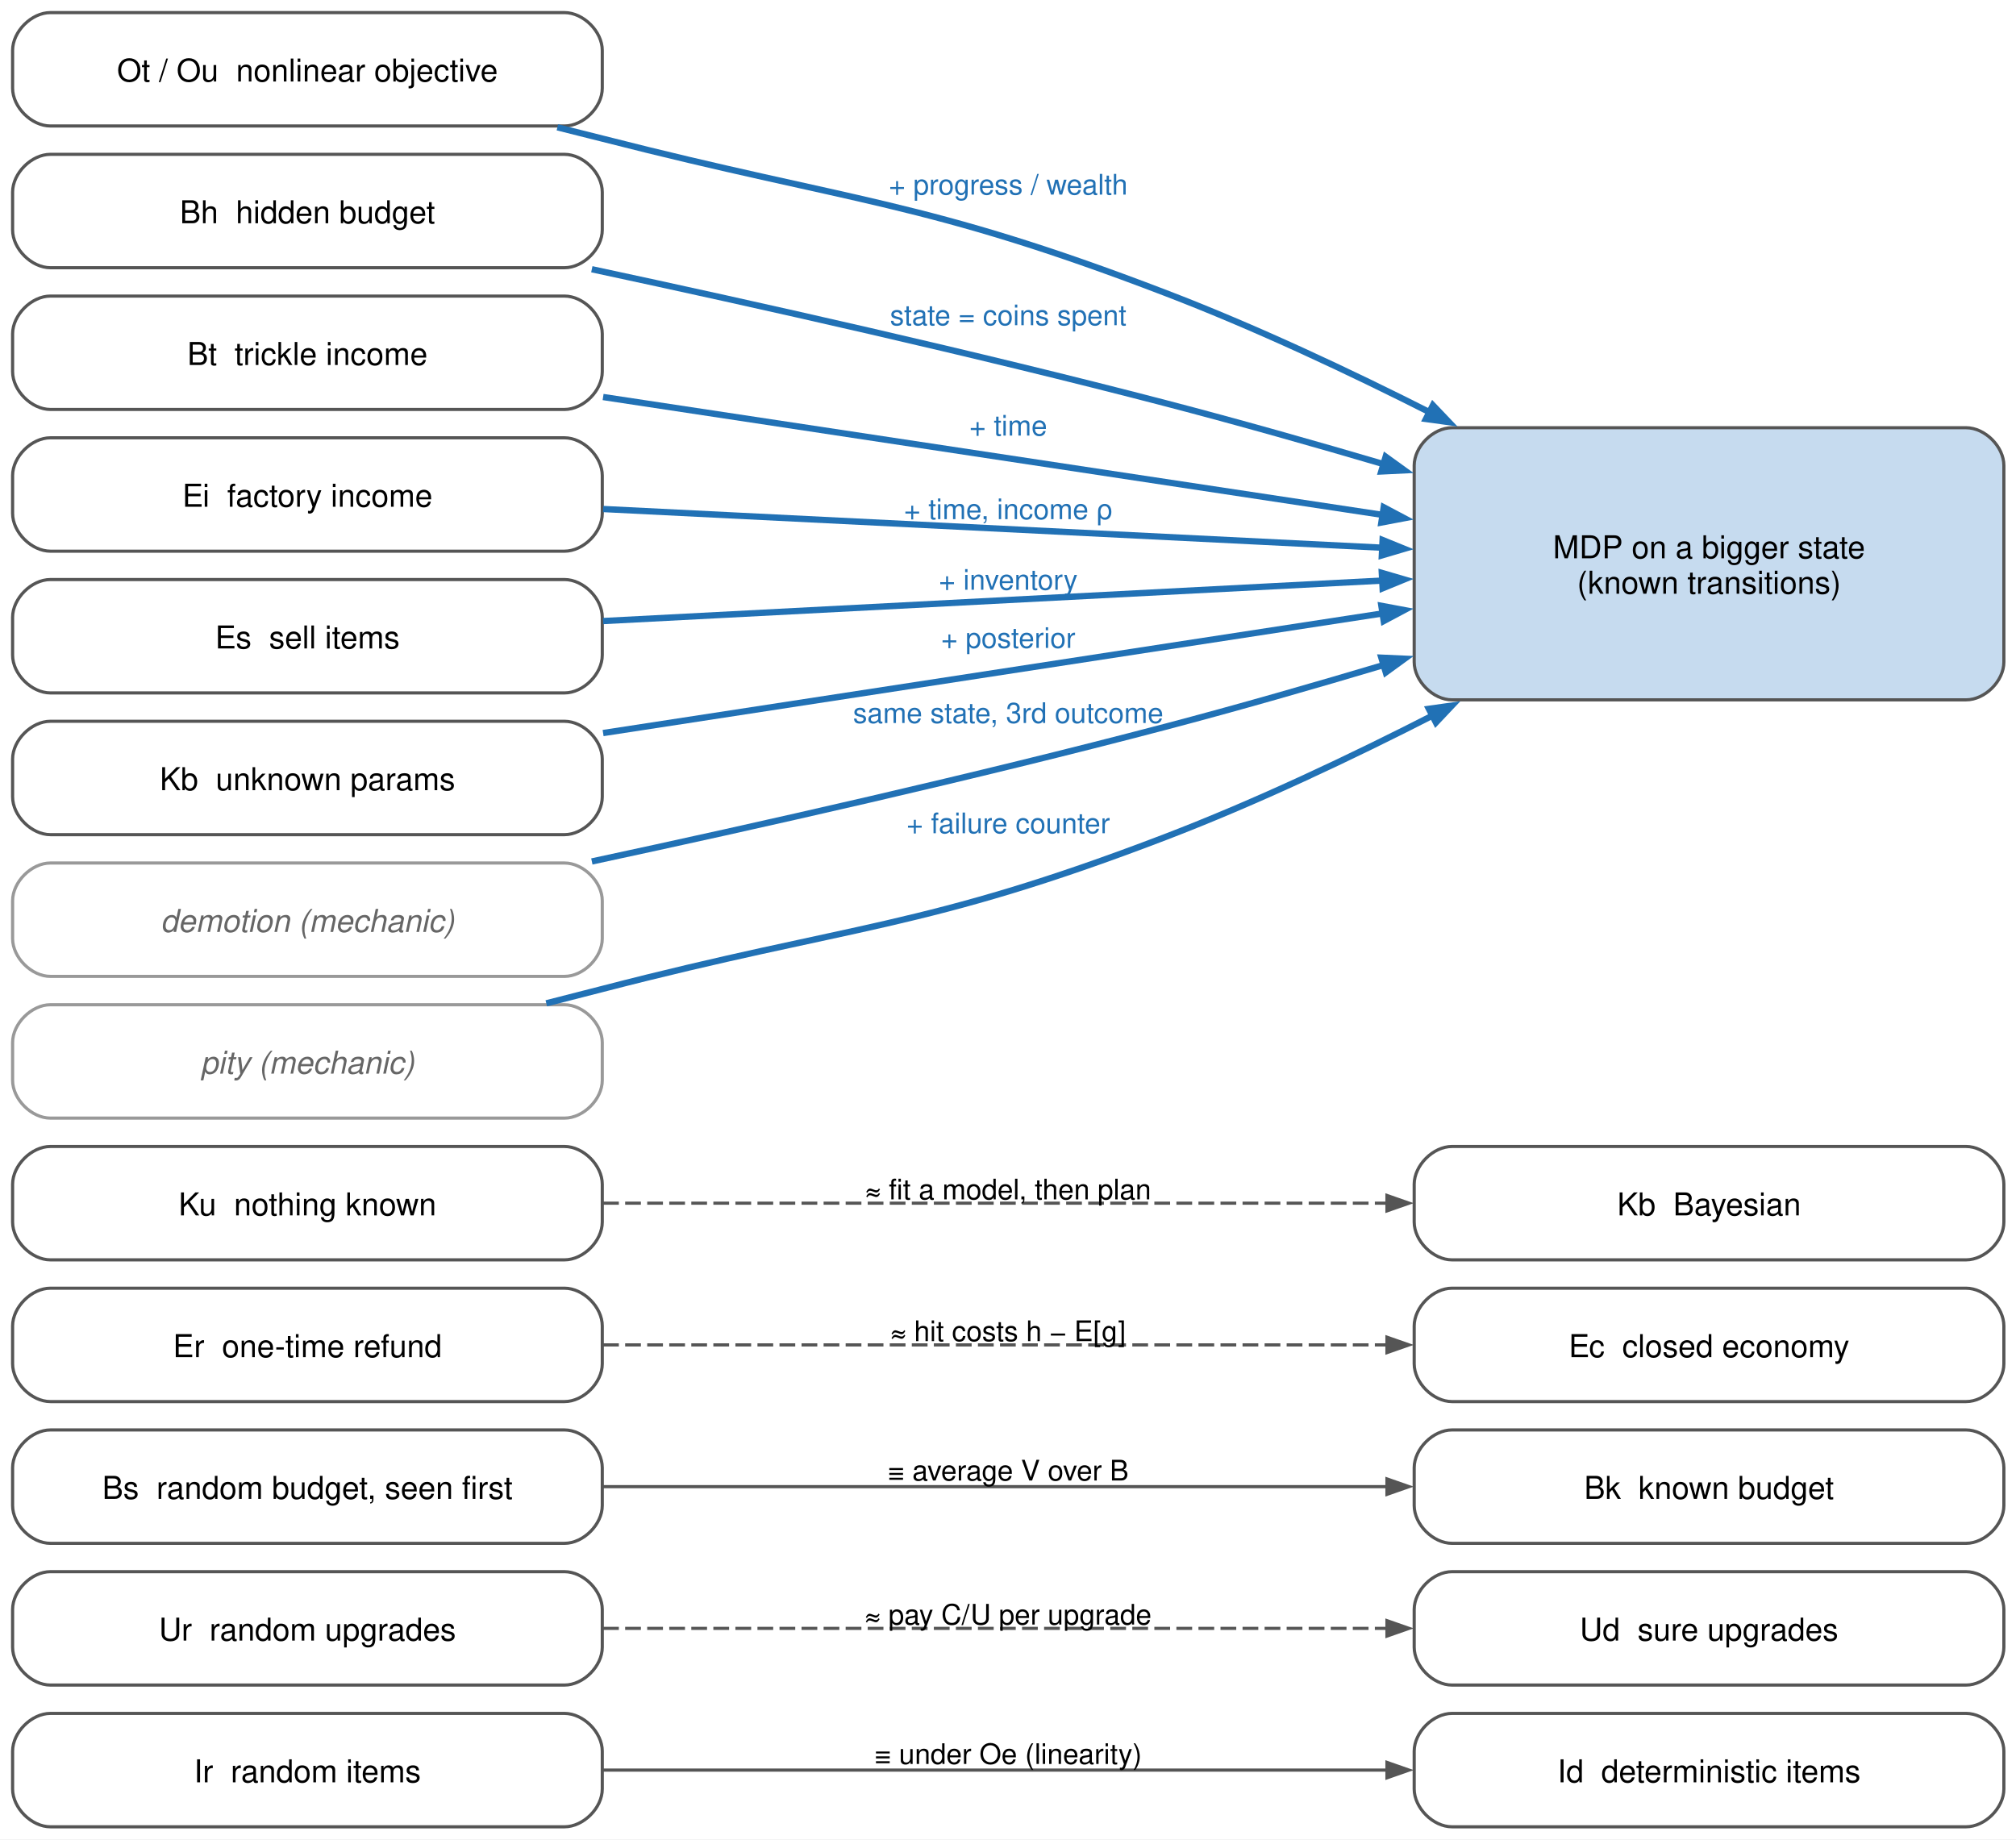
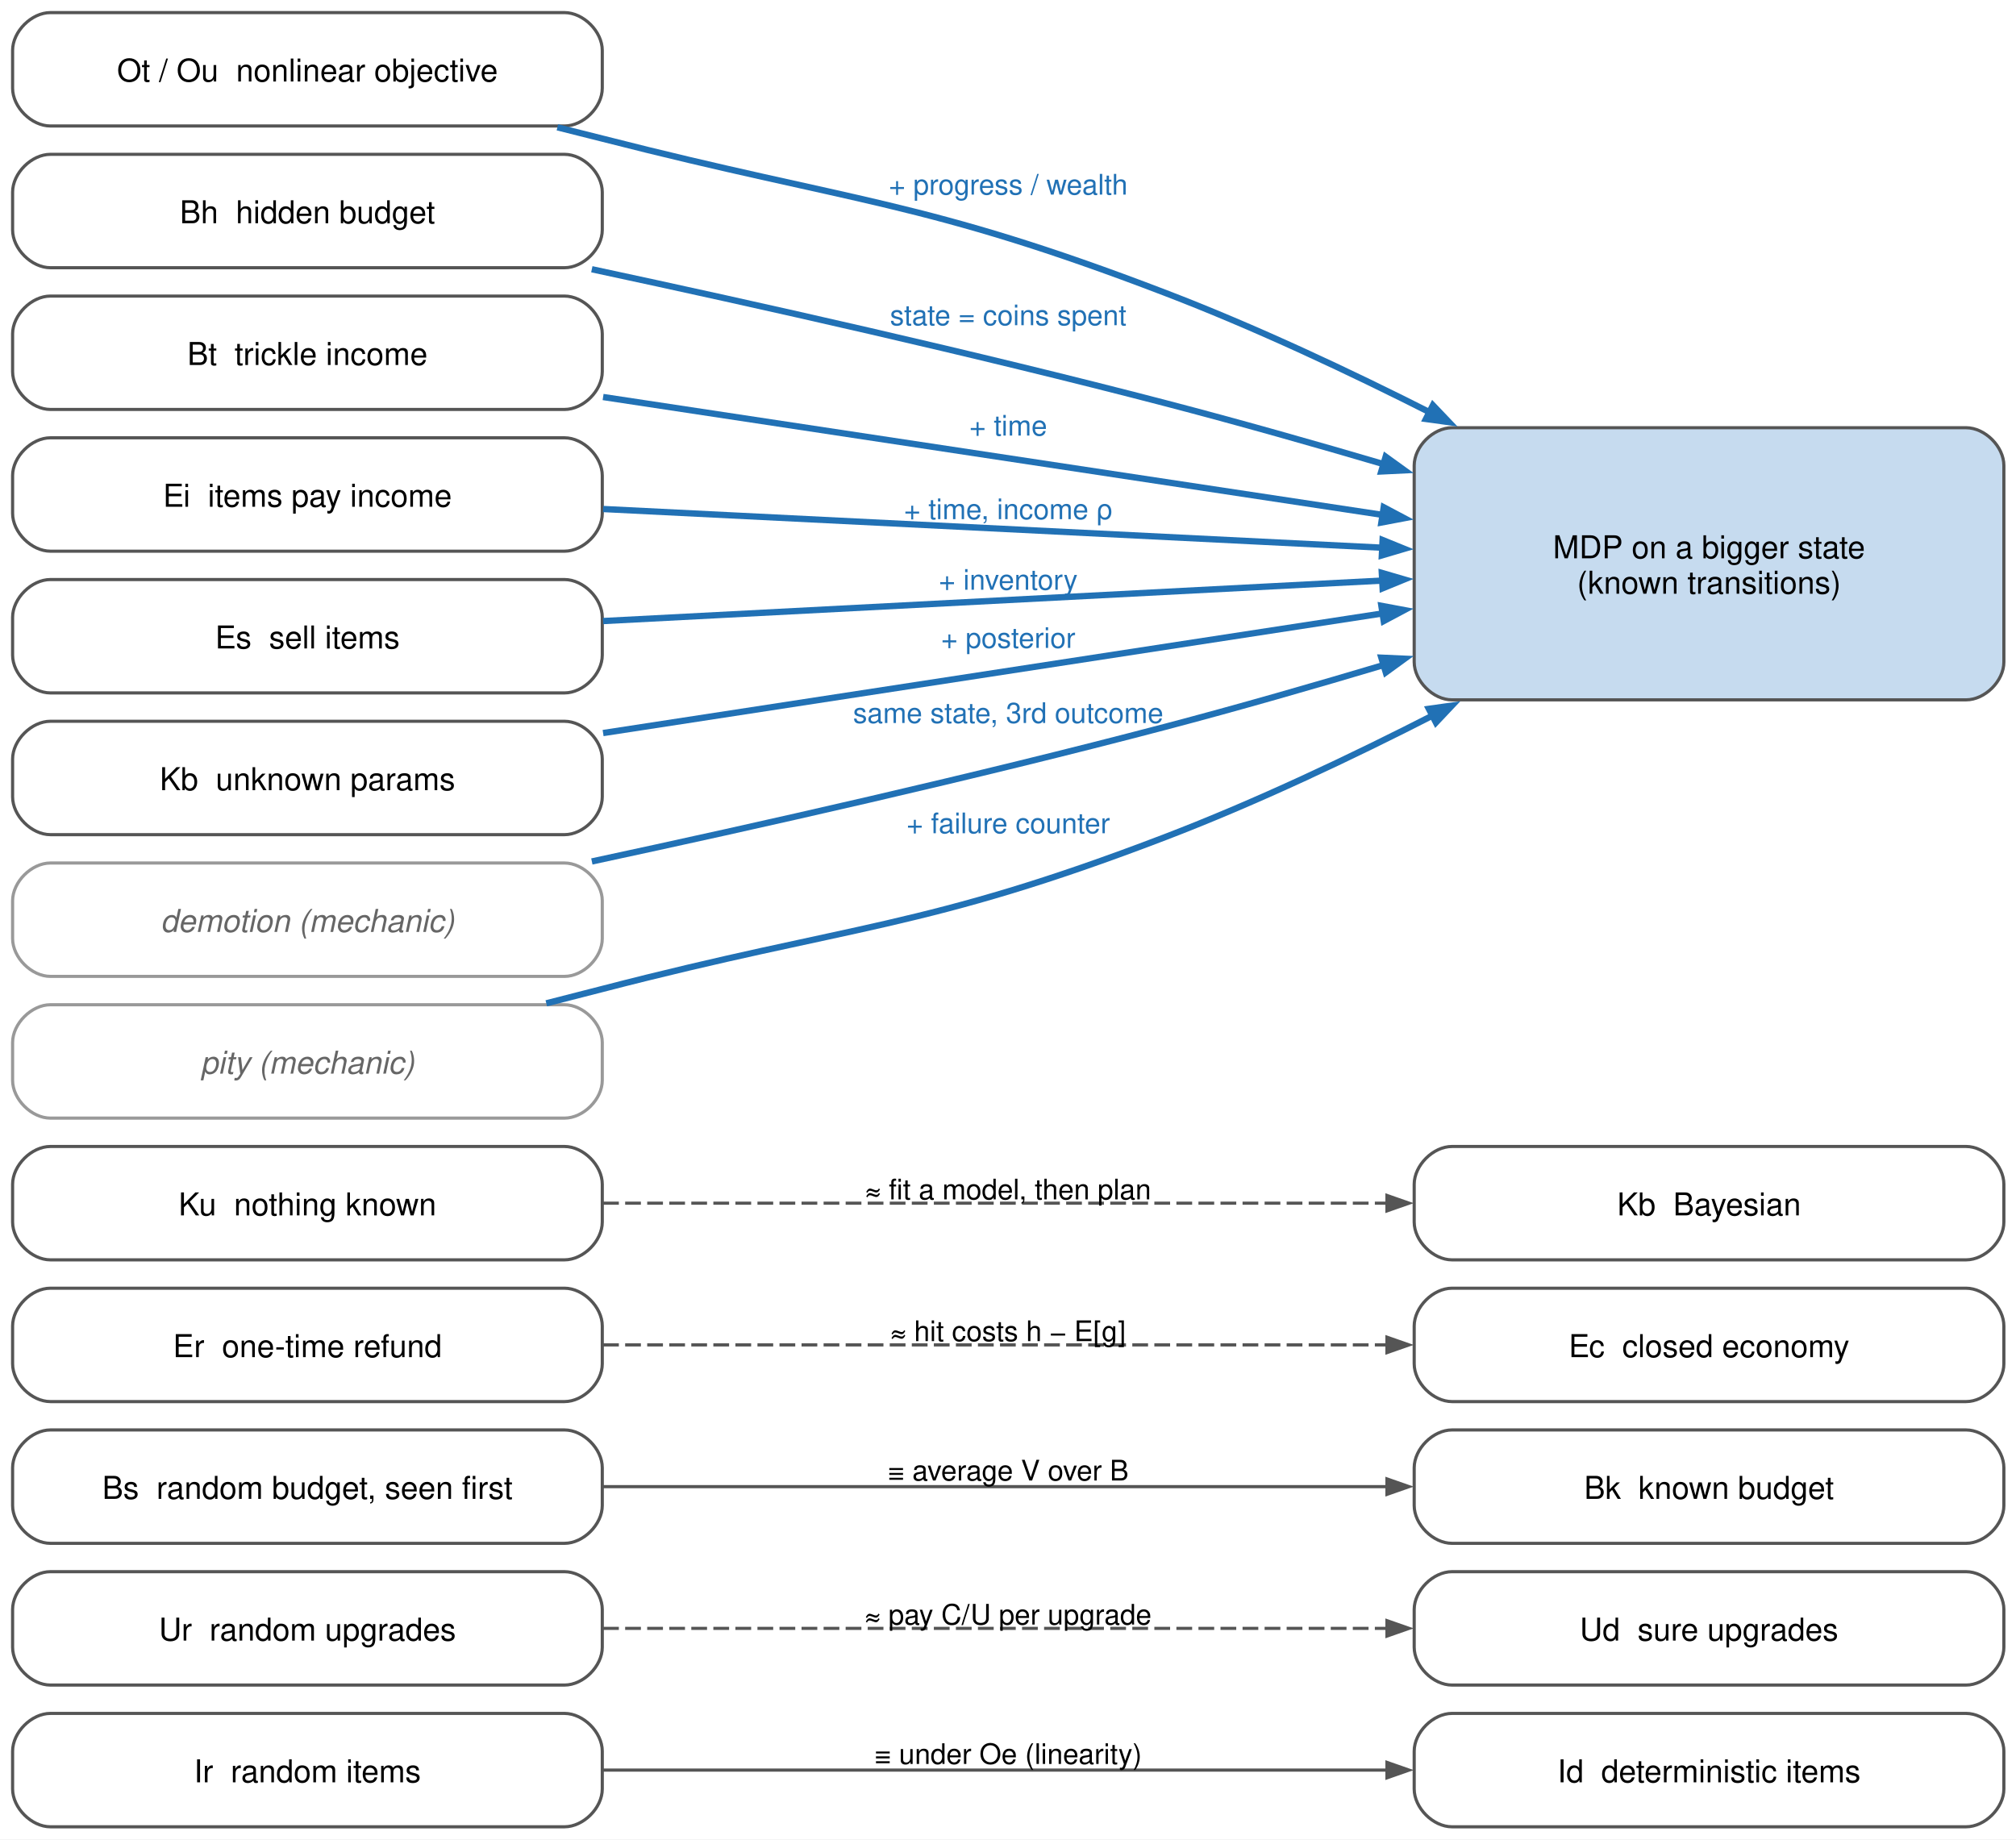
<svg xmlns="http://www.w3.org/2000/svg" width="640pt" height="584pt" viewBox="0.00 0.00 640.00 584.00">
  <g id="graph0" class="graph" transform="scale(1 1) rotate(0) translate(4 580)">
    <polygon fill="white" stroke="none" points="-4,4 -4,-580 636.15,-580 636.15,4 -4,4" />
    <g id="node1" class="node">
      <path fill="none" stroke="#555555" d="M175.2,-36C175.2,-36 12,-36 12,-36 6,-36 0,-30 0,-24 0,-24 0,-12 0,-12 0,-6 6,0 12,0 12,0 175.2,0 175.2,0 181.2,0 187.2,-6 187.2,-12 187.2,-12 187.2,-24 187.2,-24 187.2,-30 181.2,-36 175.2,-36" />
      <text xml:space="preserve" text-anchor="middle" x="93.6" y="-14.12" font-family="Helvetica,sans-Serif" font-size="10.00">Ir  random items</text>
    </g>
    <g id="node14" class="node">
      <path fill="none" stroke="#555555" d="M620.15,-36C620.15,-36 456.95,-36 456.95,-36 450.95,-36 444.95,-30 444.95,-24 444.95,-24 444.95,-12 444.95,-12 444.95,-6 450.95,0 456.95,0 456.95,0 620.15,0 620.15,0 626.15,0 632.15,-6 632.15,-12 632.15,-12 632.15,-24 632.15,-24 632.15,-30 626.15,-36 620.15,-36" />
      <text xml:space="preserve" text-anchor="middle" x="538.55" y="-14.12" font-family="Helvetica,sans-Serif" font-size="10.00">Id  deterministic items</text>
    </g>
    <g id="edge1" class="edge">
      <path fill="none" stroke="#555555" d="M187.46,-18C260.4,-18 361.82,-18 436.73,-18" />
      <polygon fill="#555555" stroke="#555555" points="436.3,-20.45 443.3,-18 436.3,-15.55 436.3,-20.45" />
      <text xml:space="preserve" text-anchor="middle" x="316.08" y="-19.95" font-family="Helvetica,sans-Serif" font-size="9.00">≡ under Oe (linearity)</text>
    </g>
    <g id="node2" class="node">
      <path fill="none" stroke="#555555" d="M175.2,-81C175.2,-81 12,-81 12,-81 6,-81 0,-75 0,-69 0,-69 0,-57 0,-57 0,-51 6,-45 12,-45 12,-45 175.2,-45 175.2,-45 181.2,-45 187.2,-51 187.2,-57 187.2,-57 187.2,-69 187.2,-69 187.2,-75 181.2,-81 175.2,-81" />
      <text xml:space="preserve" text-anchor="middle" x="93.6" y="-59.12" font-family="Helvetica,sans-Serif" font-size="10.00">Ur  random upgrades</text>
    </g>
    <g id="node15" class="node">
      <path fill="none" stroke="#555555" d="M620.15,-81C620.15,-81 456.95,-81 456.95,-81 450.95,-81 444.95,-75 444.95,-69 444.95,-69 444.95,-57 444.95,-57 444.95,-51 450.95,-45 456.95,-45 456.95,-45 620.15,-45 620.15,-45 626.15,-45 632.15,-51 632.15,-57 632.15,-57 632.15,-69 632.15,-69 632.15,-75 626.15,-81 620.15,-81" />
      <text xml:space="preserve" text-anchor="middle" x="538.55" y="-59.12" font-family="Helvetica,sans-Serif" font-size="10.00">Ud  sure upgrades</text>
    </g>
    <g id="edge2" class="edge">
      <path fill="none" stroke="#555555" stroke-dasharray="5,2" d="M187.46,-63C260.4,-63 361.82,-63 436.73,-63" />
      <polygon fill="#555555" stroke="#555555" points="436.3,-65.45 443.3,-63 436.3,-60.55 436.3,-65.45" />
      <text xml:space="preserve" text-anchor="middle" x="316.08" y="-64.2" font-family="Helvetica,sans-Serif" font-size="9.00">≈ pay C/U per upgrade</text>
    </g>
    <g id="node3" class="node">
      <path fill="none" stroke="#555555" d="M175.2,-126C175.2,-126 12,-126 12,-126 6,-126 0,-120 0,-114 0,-114 0,-102 0,-102 0,-96 6,-90 12,-90 12,-90 175.2,-90 175.2,-90 181.2,-90 187.2,-96 187.2,-102 187.2,-102 187.2,-114 187.2,-114 187.2,-120 181.2,-126 175.2,-126" />
      <text xml:space="preserve" text-anchor="middle" x="93.6" y="-104.12" font-family="Helvetica,sans-Serif" font-size="10.00">Bs  random budget, seen first</text>
    </g>
    <g id="node16" class="node">
      <path fill="none" stroke="#555555" d="M620.15,-126C620.15,-126 456.95,-126 456.95,-126 450.95,-126 444.95,-120 444.95,-114 444.95,-114 444.95,-102 444.95,-102 444.95,-96 450.95,-90 456.95,-90 456.95,-90 620.15,-90 620.15,-90 626.15,-90 632.15,-96 632.15,-102 632.15,-102 632.15,-114 632.15,-114 632.15,-120 626.15,-126 620.15,-126" />
      <text xml:space="preserve" text-anchor="middle" x="538.55" y="-104.12" font-family="Helvetica,sans-Serif" font-size="10.00">Bk  known budget</text>
    </g>
    <g id="edge3" class="edge">
      <path fill="none" stroke="#555555" d="M187.46,-108C260.4,-108 361.82,-108 436.73,-108" />
      <polygon fill="#555555" stroke="#555555" points="436.3,-110.45 443.3,-108 436.3,-105.55 436.3,-110.45" />
      <text xml:space="preserve" text-anchor="middle" x="316.08" y="-109.95" font-family="Helvetica,sans-Serif" font-size="9.00">≡ average V over B</text>
    </g>
    <g id="node4" class="node">
      <path fill="none" stroke="#555555" d="M175.2,-171C175.2,-171 12,-171 12,-171 6,-171 0,-165 0,-159 0,-159 0,-147 0,-147 0,-141 6,-135 12,-135 12,-135 175.2,-135 175.2,-135 181.2,-135 187.2,-141 187.2,-147 187.2,-147 187.2,-159 187.2,-159 187.2,-165 181.2,-171 175.2,-171" />
      <text xml:space="preserve" text-anchor="middle" x="93.6" y="-149.12" font-family="Helvetica,sans-Serif" font-size="10.00">Er  one-time refund</text>
    </g>
    <g id="node17" class="node">
      <path fill="none" stroke="#555555" d="M620.15,-171C620.15,-171 456.95,-171 456.95,-171 450.95,-171 444.95,-165 444.95,-159 444.95,-159 444.95,-147 444.95,-147 444.95,-141 450.95,-135 456.95,-135 456.95,-135 620.15,-135 620.15,-135 626.15,-135 632.15,-141 632.15,-147 632.15,-147 632.15,-159 632.15,-159 632.15,-165 626.15,-171 620.15,-171" />
      <text xml:space="preserve" text-anchor="middle" x="538.55" y="-149.12" font-family="Helvetica,sans-Serif" font-size="10.00">Ec  closed economy</text>
    </g>
    <g id="edge4" class="edge">
      <path fill="none" stroke="#555555" stroke-dasharray="5,2" d="M187.46,-153C260.4,-153 361.82,-153 436.73,-153" />
      <polygon fill="#555555" stroke="#555555" points="436.3,-155.45 443.3,-153 436.3,-150.55 436.3,-155.45" />
      <text xml:space="preserve" text-anchor="middle" x="316.08" y="-154.2" font-family="Helvetica,sans-Serif" font-size="9.00">≈ hit costs h − E[g]</text>
    </g>
    <g id="node5" class="node">
      <path fill="none" stroke="#555555" d="M175.2,-216C175.2,-216 12,-216 12,-216 6,-216 0,-210 0,-204 0,-204 0,-192 0,-192 0,-186 6,-180 12,-180 12,-180 175.2,-180 175.2,-180 181.2,-180 187.2,-186 187.2,-192 187.2,-192 187.2,-204 187.2,-204 187.2,-210 181.2,-216 175.2,-216" />
      <text xml:space="preserve" text-anchor="middle" x="93.6" y="-194.12" font-family="Helvetica,sans-Serif" font-size="10.00">Ku  nothing known</text>
    </g>
    <g id="node18" class="node">
      <path fill="none" stroke="#555555" d="M620.15,-216C620.15,-216 456.95,-216 456.95,-216 450.95,-216 444.95,-210 444.95,-204 444.95,-204 444.95,-192 444.95,-192 444.95,-186 450.95,-180 456.95,-180 456.95,-180 620.15,-180 620.15,-180 626.15,-180 632.15,-186 632.15,-192 632.15,-192 632.15,-204 632.15,-204 632.15,-210 626.15,-216 620.15,-216" />
      <text xml:space="preserve" text-anchor="middle" x="538.55" y="-194.12" font-family="Helvetica,sans-Serif" font-size="10.00">Kb  Bayesian</text>
    </g>
    <g id="edge5" class="edge">
      <path fill="none" stroke="#555555" stroke-dasharray="5,2" d="M187.46,-198C260.4,-198 361.82,-198 436.73,-198" />
      <polygon fill="#555555" stroke="#555555" points="436.3,-200.45 443.3,-198 436.3,-195.55 436.3,-200.45" />
      <text xml:space="preserve" text-anchor="middle" x="316.08" y="-199.2" font-family="Helvetica,sans-Serif" font-size="9.00">≈ fit a model, then plan</text>
    </g>
    <g id="node6" class="node">
      <path fill="none" stroke="#555555" d="M175.2,-576C175.2,-576 12,-576 12,-576 6,-576 0,-570 0,-564 0,-564 0,-552 0,-552 0,-546 6,-540 12,-540 12,-540 175.2,-540 175.2,-540 181.2,-540 187.2,-546 187.2,-552 187.2,-552 187.2,-564 187.2,-564 187.2,-570 181.2,-576 175.2,-576" />
      <text xml:space="preserve" text-anchor="middle" x="93.6" y="-554.12" font-family="Helvetica,sans-Serif" font-size="10.00">Ot / Ou  nonlinear objective</text>
    </g>
    <g id="node19" class="node">
      <path fill="#c6dbef" stroke="#555555" d="M620.15,-444.2C620.15,-444.2 456.95,-444.2 456.95,-444.2 450.95,-444.2 444.95,-438.2 444.95,-432.2 444.95,-432.2 444.95,-369.8 444.95,-369.8 444.95,-363.8 450.95,-357.8 456.95,-357.8 456.95,-357.8 620.15,-357.8 620.15,-357.8 626.15,-357.8 632.15,-363.8 632.15,-369.8 632.15,-369.8 632.15,-432.2 632.15,-432.2 632.15,-438.2 626.15,-444.2 620.15,-444.2" />
      <text xml:space="preserve" text-anchor="middle" x="538.55" y="-402.75" font-family="Helvetica,sans-Serif" font-size="10.00">MDP on a bigger state</text>
      <text xml:space="preserve" text-anchor="middle" x="538.55" y="-391.5" font-family="Helvetica,sans-Serif" font-size="10.00">(known transitions)</text>
    </g>
    <g id="edge6" class="edge">
      <path fill="none" stroke="#2171b5" stroke-width="2" d="M172.95,-539.58C177.78,-538.39 182.56,-537.19 187.2,-536 267.01,-515.59 289.03,-516.49 365.95,-487 394.39,-476.1 424.4,-462.02 451.23,-448.42" />
      <polygon fill="#2171b5" stroke="#2171b5" stroke-width="2" points="450.89,-451.34 456.01,-445.97 448.67,-446.98 450.89,-451.34" />
      <text xml:space="preserve" text-anchor="middle" x="316.08" y="-518.23" font-family="Helvetica,sans-Serif" font-size="9.00" fill="#2171b5">+ progress / wealth</text>
    </g>
    <g id="node7" class="node">
      <path fill="none" stroke="#555555" d="M175.2,-531C175.2,-531 12,-531 12,-531 6,-531 0,-525 0,-519 0,-519 0,-507 0,-507 0,-501 6,-495 12,-495 12,-495 175.2,-495 175.2,-495 181.2,-495 187.2,-501 187.2,-507 187.2,-507 187.2,-519 187.2,-519 187.2,-525 181.2,-531 175.2,-531" />
      <text xml:space="preserve" text-anchor="middle" x="93.6" y="-509.12" font-family="Helvetica,sans-Serif" font-size="10.00">Bh  hidden budget</text>
    </g>
    <g id="edge7" class="edge">
      <path fill="none" stroke="#2171b5" stroke-width="2" d="M183.88,-494.52C236.98,-483.14 305.56,-467.74 365.95,-452 388.95,-446 413.53,-439.04 436.68,-432.22" />
      <polygon fill="#2171b5" stroke="#2171b5" stroke-width="2" points="435.89,-435.01 441.9,-430.67 434.5,-430.31 435.89,-435.01" />
      <text xml:space="preserve" text-anchor="middle" x="316.08" y="-476.74" font-family="Helvetica,sans-Serif" font-size="9.00" fill="#2171b5">state = coins spent</text>
    </g>
    <g id="node8" class="node">
      <path fill="none" stroke="#555555" d="M175.2,-486C175.2,-486 12,-486 12,-486 6,-486 0,-480 0,-474 0,-474 0,-462 0,-462 0,-456 6,-450 12,-450 12,-450 175.2,-450 175.2,-450 181.2,-450 187.2,-456 187.2,-462 187.2,-462 187.2,-474 187.2,-474 187.2,-480 181.2,-486 175.2,-486" />
      <text xml:space="preserve" text-anchor="middle" x="93.6" y="-464.12" font-family="Helvetica,sans-Serif" font-size="10.00">Bt  trickle income</text>
    </g>
    <g id="edge8" class="edge">
      <path fill="none" stroke="#2171b5" stroke-width="2" d="M187.46,-453.95C260.4,-442.92 361.82,-427.58 436.73,-416.25" />
      <polygon fill="#2171b5" stroke="#2171b5" stroke-width="2" points="435.27,-418.95 441.82,-415.48 434.53,-414.1 435.27,-418.95" />
      <text xml:space="preserve" text-anchor="middle" x="316.08" y="-441.7" font-family="Helvetica,sans-Serif" font-size="9.00" fill="#2171b5">+ time</text>
    </g>
    <g id="node9" class="node">
      <path fill="none" stroke="#555555" d="M175.2,-441C175.2,-441 12,-441 12,-441 6,-441 0,-435 0,-429 0,-429 0,-417 0,-417 0,-411 6,-405 12,-405 12,-405 175.2,-405 175.2,-405 181.2,-405 187.2,-411 187.2,-417 187.2,-417 187.2,-429 187.2,-429 187.2,-435 181.2,-441 175.2,-441" />
-       <text xml:space="preserve" text-anchor="middle" x="93.6" y="-419.12" font-family="Helvetica,sans-Serif" font-size="10.00">Ei  factory income</text>
+       <text xml:space="preserve" text-anchor="middle" x="93.6" y="-419.12" font-family="Helvetica,sans-Serif" font-size="10.00">Ei  items pay income</text>
    </g>
    <g id="edge9" class="edge">
      <path fill="none" stroke="#2171b5" stroke-width="2" d="M187.46,-418.39C260.4,-414.77 361.82,-409.73 436.73,-406.01" />
      <polygon fill="#2171b5" stroke="#2171b5" stroke-width="2" points="434.92,-408.55 441.79,-405.76 434.68,-403.66 434.92,-408.55" />
      <text xml:space="preserve" text-anchor="middle" x="316.08" y="-415.17" font-family="Helvetica,sans-Serif" font-size="9.00" fill="#2171b5">+ time, income ρ</text>
    </g>
    <g id="node10" class="node">
      <path fill="none" stroke="#555555" d="M175.2,-396C175.2,-396 12,-396 12,-396 6,-396 0,-390 0,-384 0,-384 0,-372 0,-372 0,-366 6,-360 12,-360 12,-360 175.2,-360 175.2,-360 181.2,-360 187.2,-366 187.2,-372 187.2,-372 187.2,-384 187.2,-384 187.2,-390 181.2,-396 175.2,-396" />
      <text xml:space="preserve" text-anchor="middle" x="93.6" y="-374.12" font-family="Helvetica,sans-Serif" font-size="10.00">Es  sell items</text>
    </g>
    <g id="edge10" class="edge">
      <path fill="none" stroke="#2171b5" stroke-width="2" d="M187.46,-382.82C260.4,-386.61 361.82,-391.88 436.73,-395.77" />
      <polygon fill="#2171b5" stroke="#2171b5" stroke-width="2" points="434.67,-398.11 441.79,-396.03 434.93,-393.22 434.67,-398.11" />
      <text xml:space="preserve" text-anchor="middle" x="316.08" y="-392.76" font-family="Helvetica,sans-Serif" font-size="9.00" fill="#2171b5">+ inventory</text>
    </g>
    <g id="node11" class="node">
      <path fill="none" stroke="#555555" d="M175.2,-351C175.2,-351 12,-351 12,-351 6,-351 0,-345 0,-339 0,-339 0,-327 0,-327 0,-321 6,-315 12,-315 12,-315 175.2,-315 175.2,-315 181.2,-315 187.2,-321 187.2,-327 187.2,-327 187.2,-339 187.2,-339 187.2,-345 181.2,-351 175.2,-351" />
      <text xml:space="preserve" text-anchor="middle" x="93.6" y="-329.12" font-family="Helvetica,sans-Serif" font-size="10.00">Kb  unknown params</text>
    </g>
    <g id="edge11" class="edge">
      <path fill="none" stroke="#2171b5" stroke-width="2" d="M187.46,-347.26C260.4,-358.45 361.82,-374.02 436.73,-385.52" />
      <polygon fill="#2171b5" stroke="#2171b5" stroke-width="2" points="434.53,-387.66 441.82,-386.3 435.28,-382.82 434.53,-387.66" />
      <text xml:space="preserve" text-anchor="middle" x="316.08" y="-374.29" font-family="Helvetica,sans-Serif" font-size="9.00" fill="#2171b5">+ posterior</text>
    </g>
    <g id="node12" class="node">
      <path fill="none" stroke="#999999" d="M175.2,-306C175.2,-306 12,-306 12,-306 6,-306 0,-300 0,-294 0,-294 0,-282 0,-282 0,-276 6,-270 12,-270 12,-270 175.2,-270 175.2,-270 181.2,-270 187.2,-276 187.2,-282 187.2,-282 187.2,-294 187.2,-294 187.2,-300 181.2,-306 175.2,-306" />
      <text xml:space="preserve" text-anchor="middle" x="93.6" y="-284.12" font-family="Helvetica,sans-Serif" font-style="oblique" font-size="10.00" fill="#666666">demotion (mechanic)</text>
    </g>
    <g id="edge12" class="edge">
      <path fill="none" stroke="#2171b5" stroke-width="2" d="M183.89,-306.49C237.01,-317.9 305.59,-333.36 365.95,-349.25 388.96,-355.31 413.54,-362.37 436.7,-369.29" />
      <polygon fill="#2171b5" stroke="#2171b5" stroke-width="2" points="434.52,-371.19 441.93,-370.86 435.93,-366.5 434.52,-371.19" />
      <text xml:space="preserve" text-anchor="middle" x="316.08" y="-350.45" font-family="Helvetica,sans-Serif" font-size="9.00" fill="#2171b5">same state, 3rd outcome</text>
    </g>
    <g id="node13" class="node">
      <path fill="none" stroke="#999999" d="M175.2,-261C175.2,-261 12,-261 12,-261 6,-261 0,-255 0,-249 0,-249 0,-237 0,-237 0,-231 6,-225 12,-225 12,-225 175.2,-225 175.2,-225 181.2,-225 187.2,-231 187.2,-237 187.2,-237 187.2,-249 187.2,-249 187.2,-255 181.2,-261 175.2,-261" />
      <text xml:space="preserve" text-anchor="middle" x="93.6" y="-239.12" font-family="Helvetica,sans-Serif" font-style="oblique" font-size="10.00" fill="#666666">pity (mechanic)</text>
    </g>
    <g id="edge13" class="edge">
      <path fill="none" stroke="#2171b5" stroke-width="2" d="M169.43,-261.45C175.45,-262.97 181.43,-264.5 187.2,-266 266.86,-286.64 289.11,-284.81 365.95,-314.25 394.73,-325.28 425.07,-339.63 452.1,-353.48" />
      <polygon fill="#2171b5" stroke="#2171b5" stroke-width="2" points="449.6,-354.95 456.94,-355.98 451.85,-350.59 449.6,-354.95" />
      <text xml:space="preserve" text-anchor="middle" x="316.08" y="-315.45" font-family="Helvetica,sans-Serif" font-size="9.00" fill="#2171b5">+ failure counter</text>
    </g>
  </g>
</svg>
